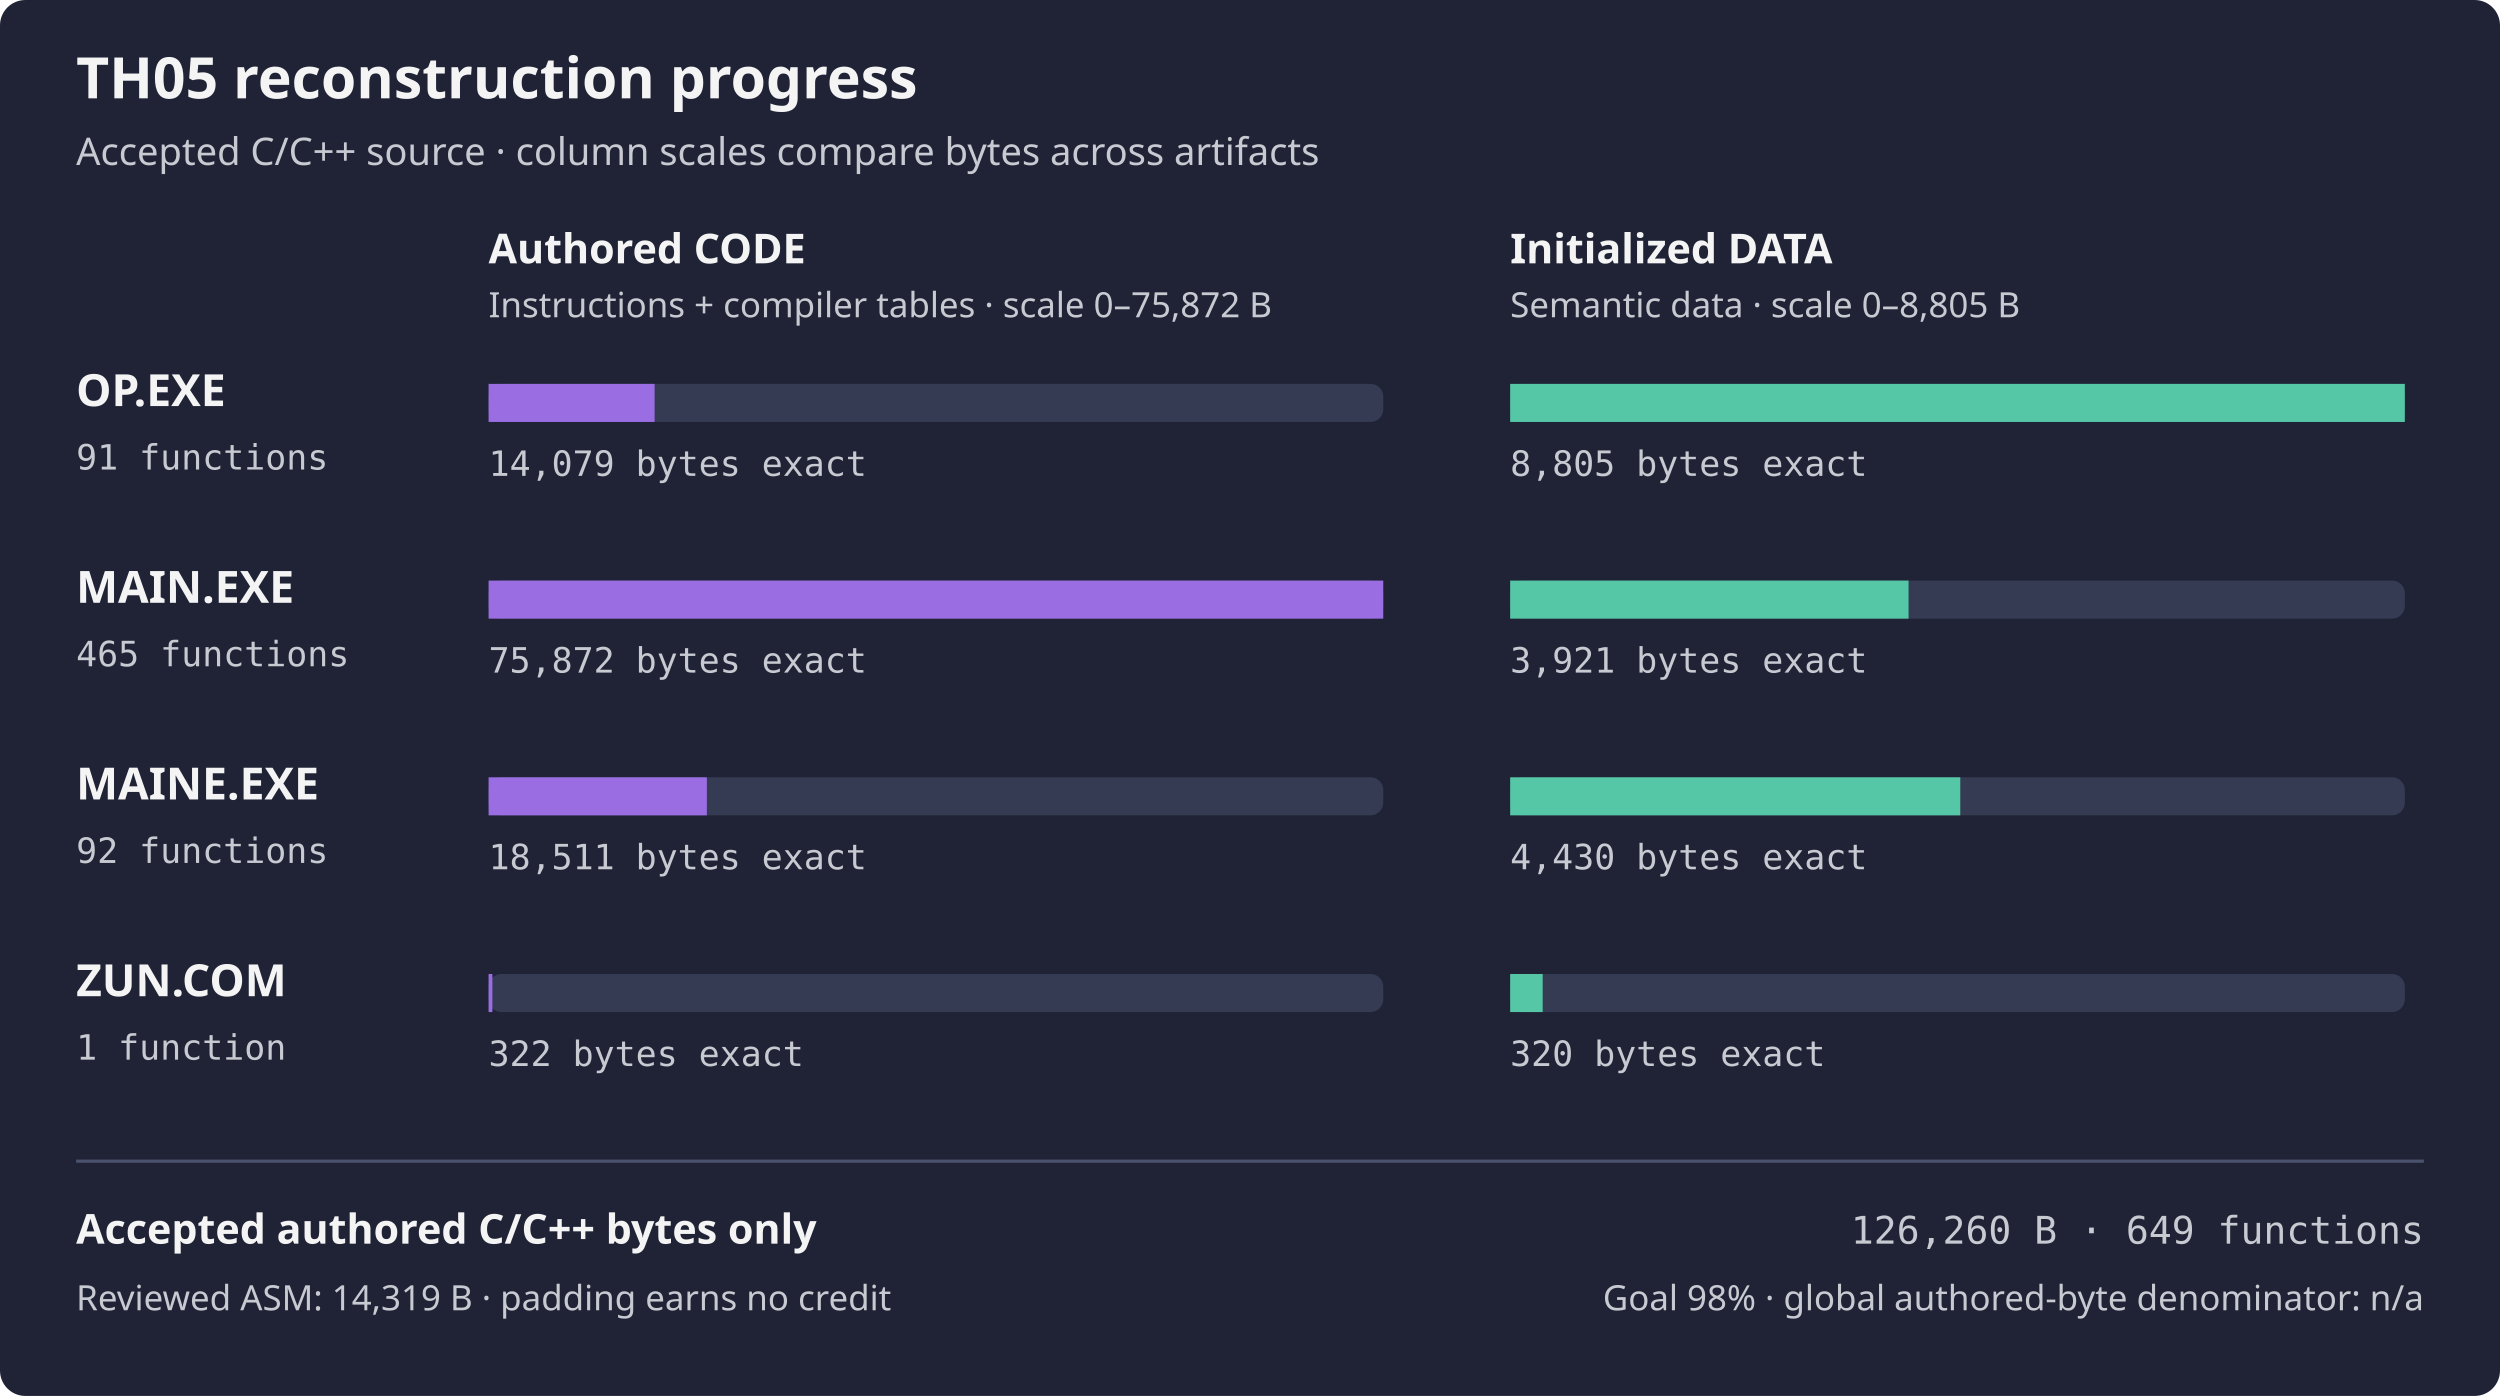
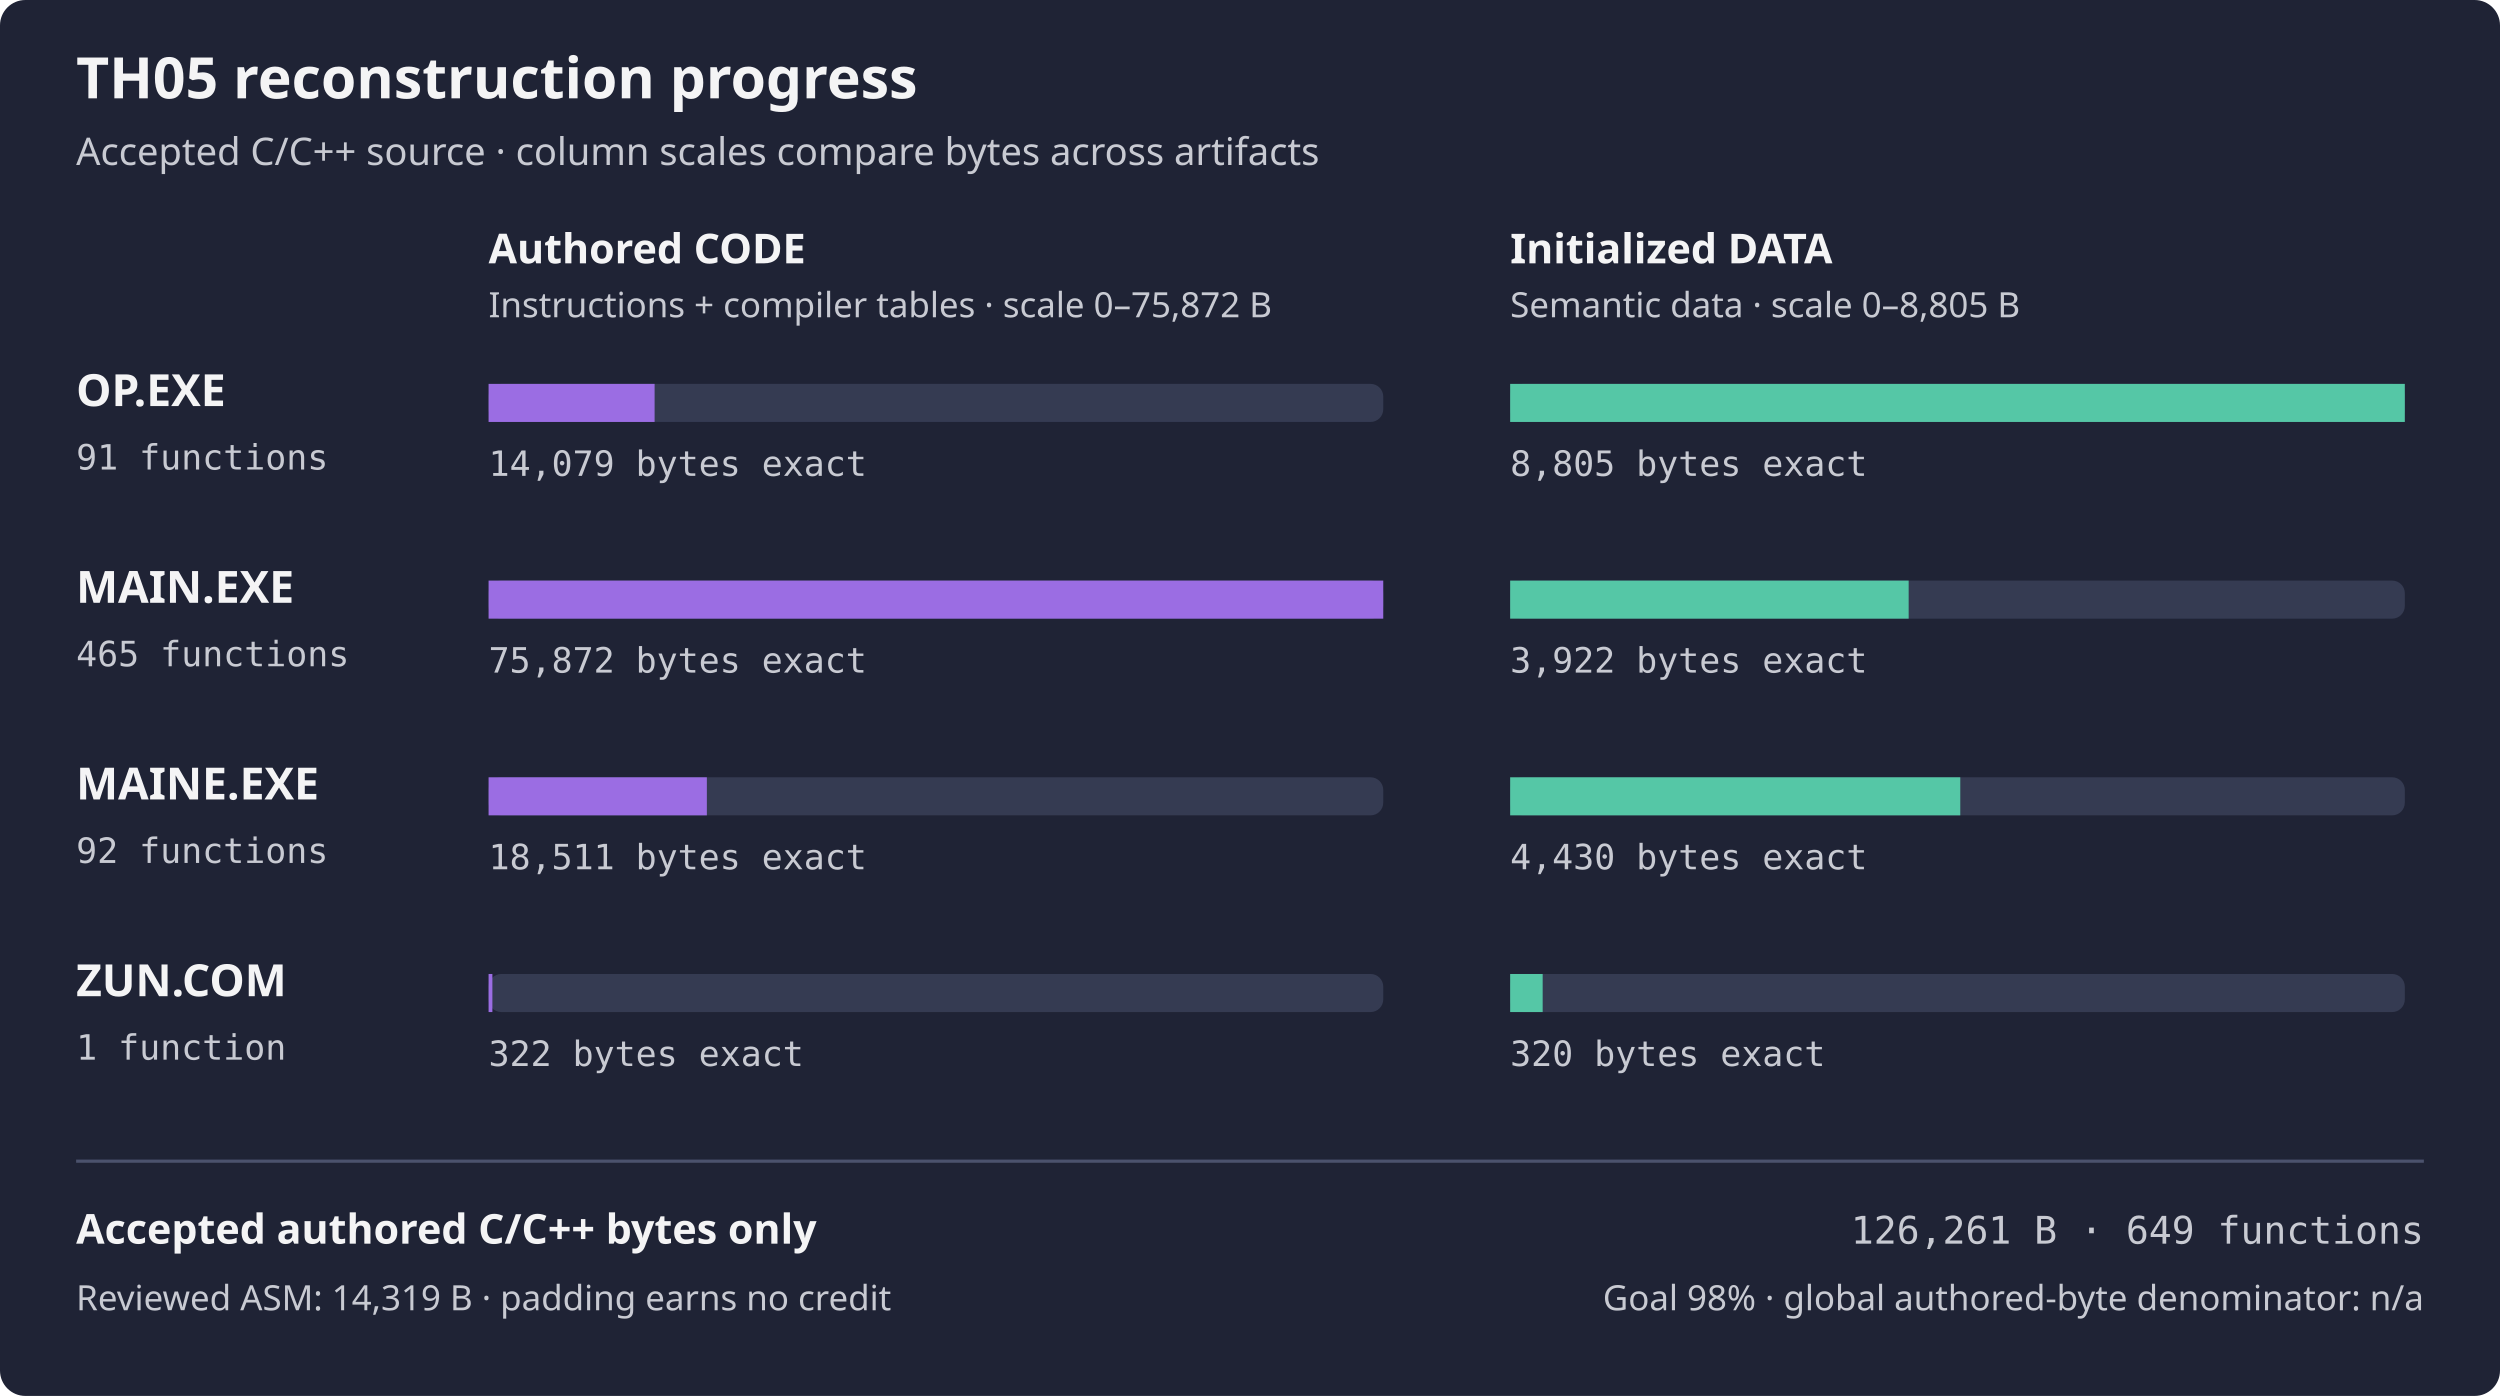
<svg xmlns="http://www.w3.org/2000/svg" width="788" height="440" viewBox="0 0 788 440" role="img" aria-labelledby="title desc">
  <rect width="788" height="440" rx="8" fill="#1f2335" />
  <text x="24" y="31" fill="#f4f4f5" font-family="sans-serif" font-size="18" font-weight="600">TH05 reconstruction progress</text>
  <text x="24" y="52" fill="#c8cad2" font-family="sans-serif" font-size="12">Accepted C/C++ source · column scales compare bytes across artifacts</text>
  <text x="154" y="83" fill="#f4f4f5" font-family="sans-serif" font-size="13" font-weight="600">Authored CODE</text>
  <text x="476" y="83" fill="#f4f4f5" font-family="sans-serif" font-size="13" font-weight="600">Initialized DATA</text>
  <text x="154" y="100" fill="#c8cad2" font-family="sans-serif" font-size="11">Instructions + compiler tables · scale 0–75,872 B</text>
  <text x="476" y="100" fill="#c8cad2" font-family="sans-serif" font-size="11">Semantic data · scale 0–8,805 B</text>
  <text x="24" y="128" fill="#f4f4f5" font-family="sans-serif" font-size="14" font-weight="600">OP.EXE</text>
  <text x="24" y="148" fill="#c8cad2" font-family="monospace" font-size="11">91 functions</text>
  <rect x="154" y="121" width="282" height="12" rx="4" fill="#353b52" />
  <rect x="154" y="121" width="52.33" height="12" fill="#9b6de3" />
  <rect x="476" y="121" width="282" height="12" rx="4" fill="#353b52" />
  <rect x="476" y="121" width="282.00" height="12" fill="#55c7a6" />
  <text x="154" y="150" fill="#c8cad2" font-family="monospace" font-size="11">14,079 bytes exact</text>
  <text x="476" y="150" fill="#c8cad2" font-family="monospace" font-size="11">8,805 bytes exact</text>
  <text x="24" y="190" fill="#f4f4f5" font-family="sans-serif" font-size="14" font-weight="600">MAIN.EXE</text>
  <text x="24" y="210" fill="#c8cad2" font-family="monospace" font-size="11">465 functions</text>
  <rect x="154" y="183" width="282" height="12" rx="4" fill="#353b52" />
  <rect x="154" y="183" width="282.00" height="12" fill="#9b6de3" />
  <rect x="476" y="183" width="282" height="12" rx="4" fill="#353b52" />
-   <rect x="476" y="183" width="125.58" height="12" fill="#55c7a6" />
+   <rect x="476" y="183" width="125.61" height="12" fill="#55c7a6" />
  <text x="154" y="212" fill="#c8cad2" font-family="monospace" font-size="11">75,872 bytes exact</text>
-   <text x="476" y="212" fill="#c8cad2" font-family="monospace" font-size="11">3,921 bytes exact</text>
+   <text x="476" y="212" fill="#c8cad2" font-family="monospace" font-size="11">3,922 bytes exact</text>
  <text x="24" y="252" fill="#f4f4f5" font-family="sans-serif" font-size="14" font-weight="600">MAINE.EXE</text>
  <text x="24" y="272" fill="#c8cad2" font-family="monospace" font-size="11">92 functions</text>
  <rect x="154" y="245" width="282" height="12" rx="4" fill="#353b52" />
  <rect x="154" y="245" width="68.80" height="12" fill="#9b6de3" />
  <rect x="476" y="245" width="282" height="12" rx="4" fill="#353b52" />
  <rect x="476" y="245" width="141.88" height="12" fill="#55c7a6" />
  <text x="154" y="274" fill="#c8cad2" font-family="monospace" font-size="11">18,511 bytes exact</text>
  <text x="476" y="274" fill="#c8cad2" font-family="monospace" font-size="11">4,430 bytes exact</text>
  <text x="24" y="314" fill="#f4f4f5" font-family="sans-serif" font-size="14" font-weight="600">ZUN.COM</text>
  <text x="24" y="334" fill="#c8cad2" font-family="monospace" font-size="11">1 function</text>
  <rect x="154" y="307" width="282" height="12" rx="4" fill="#353b52" />
  <rect x="154" y="307" width="1.20" height="12" fill="#9b6de3" />
  <rect x="476" y="307" width="282" height="12" rx="4" fill="#353b52" />
  <rect x="476" y="307" width="10.25" height="12" fill="#55c7a6" />
  <text x="154" y="336" fill="#c8cad2" font-family="monospace" font-size="11">322 bytes exact</text>
  <text x="476" y="336" fill="#c8cad2" font-family="monospace" font-size="11">320 bytes exact</text>
  <path d="M24 366 H764" stroke="#4b526d" />
  <text x="24" y="392" fill="#f4f4f5" font-family="sans-serif" font-size="13" font-weight="600">Accepted authored C/C++ bytes only</text>
-   <text x="764" y="392" fill="#c8cad2" font-family="monospace" text-anchor="end" font-size="12">126,260 B · 649 functions</text>
+   <text x="764" y="392" fill="#c8cad2" font-family="monospace" text-anchor="end" font-size="12">126,261 B · 649 functions</text>
  <text x="24" y="413" fill="#c8cad2" font-family="sans-serif" font-size="11">Reviewed ASM: 14,319 B · padding earns no credit</text>
  <text x="764" y="413" fill="#c8cad2" font-family="sans-serif" text-anchor="end" font-size="11">Goal 98% · global authored-byte denominator: n/a</text>
</svg>
